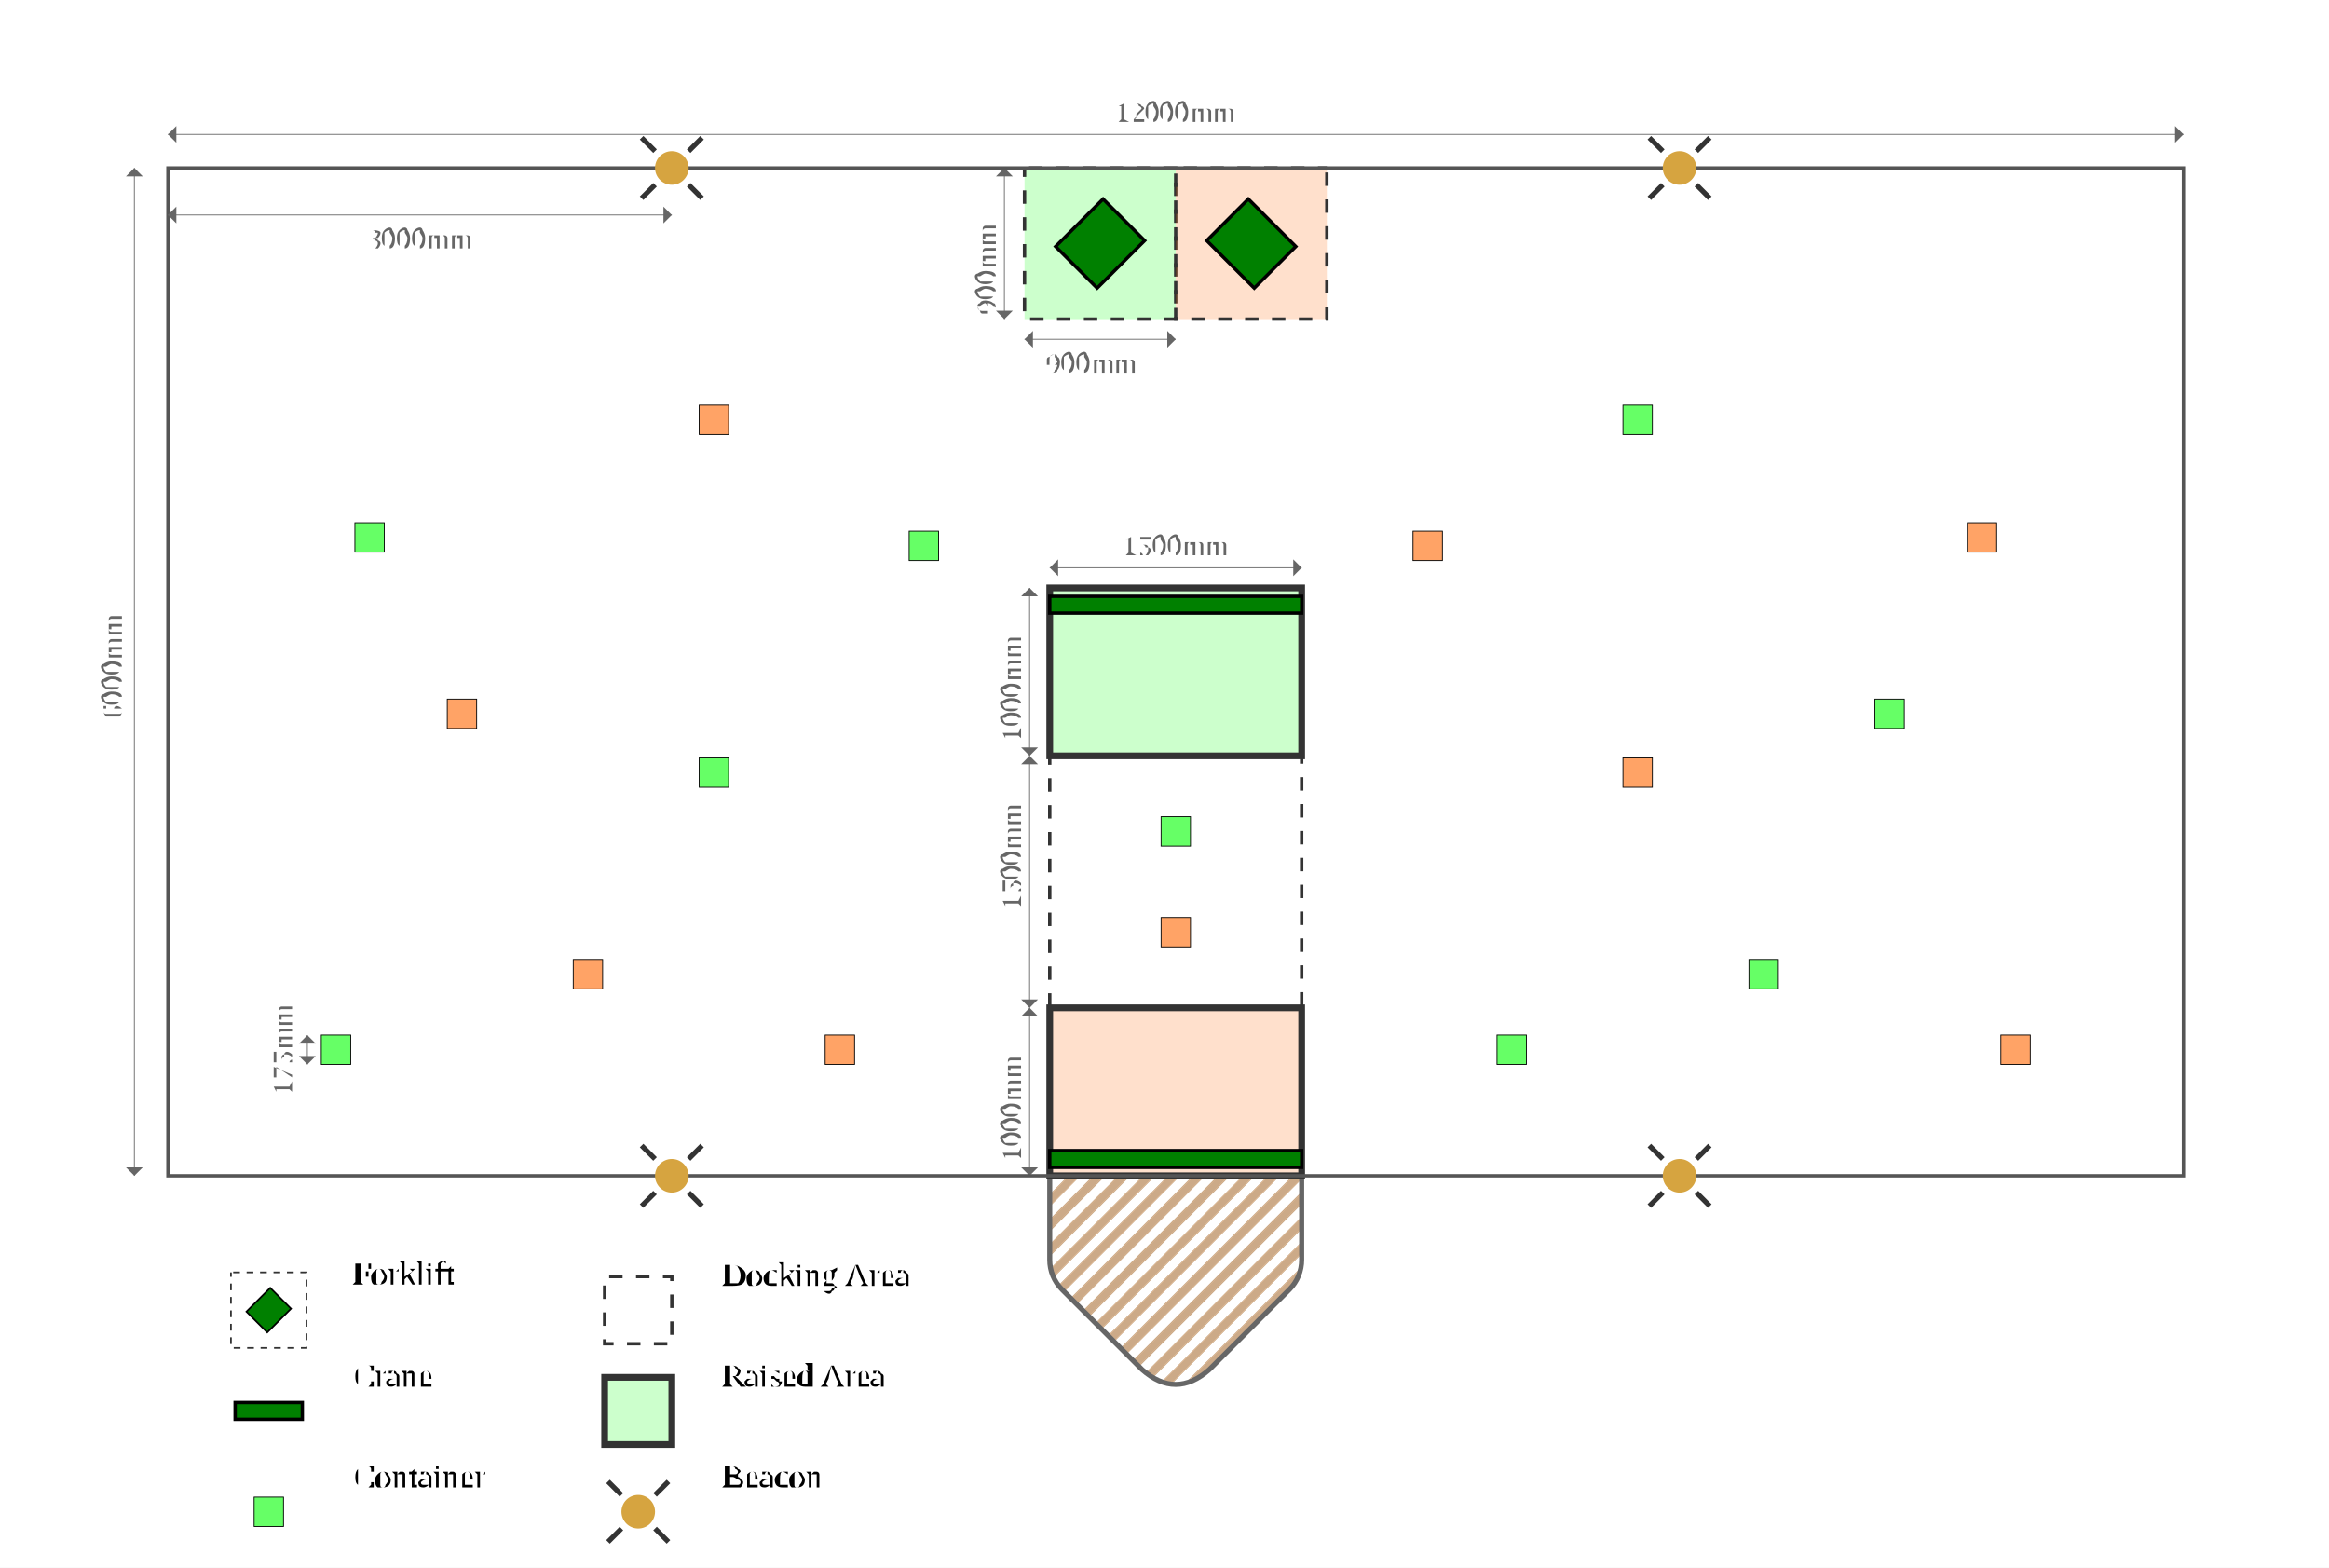
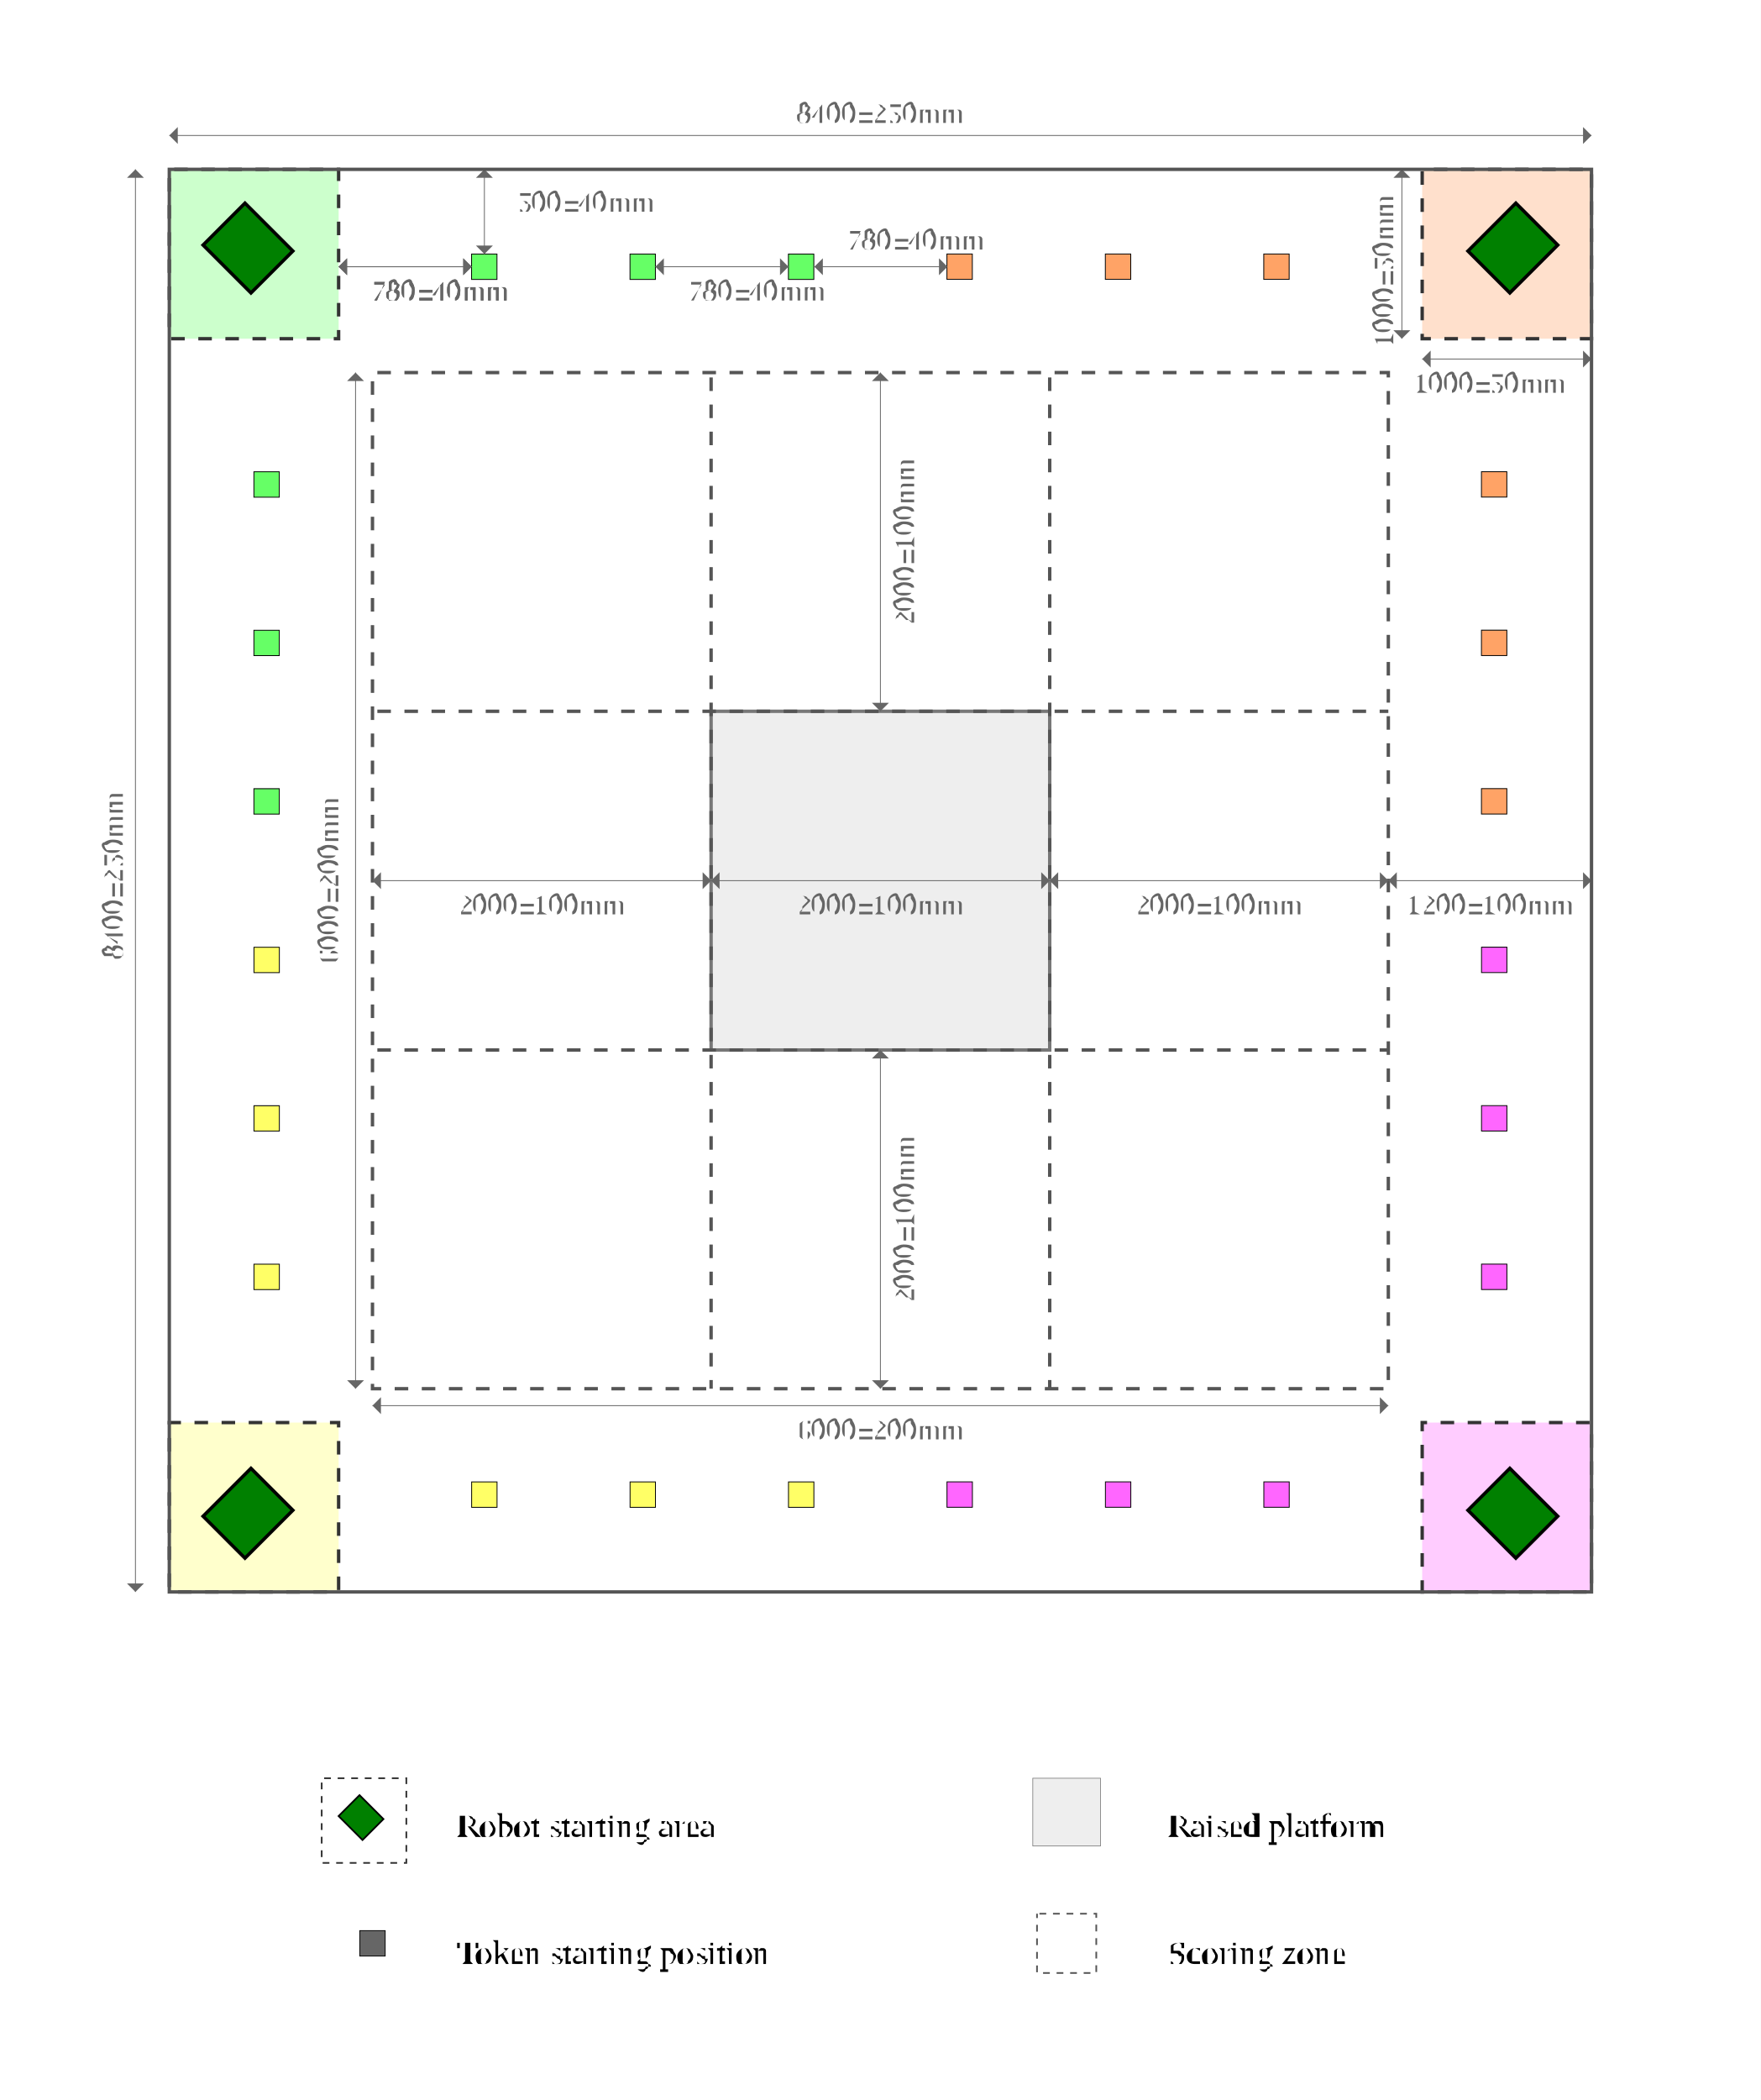
- <svg xmlns="http://www.w3.org/2000/svg" xmlns:xlink="http://www.w3.org/1999/xlink" version="1.1" baseProfile="full" width="1040" height="700">
+ <svg xmlns="http://www.w3.org/2000/svg" xmlns:xlink="http://www.w3.org/1999/xlink" version="1.1" baseProfile="full" width="1040" height="1240">
  <style type="text/css">
    
+ 
      .arena-wall {
          fill: none;
          stroke: #555;
          stroke-width: .02;
      }

      .platform {
          fill: #eee;
          stroke: #777;
          stroke-width: .02;
      }

-       .robot {
+       #robot {
          fill: green;
          fill-opacity: 1;
          stroke: black;
          stroke-width: 0.02;
      }

      .corner {
          fill-opacity: 0.2;
      }
      .corner-0 {
          fill: #00ff00;
      }
      .corner-1 {
          fill: #ff6600;
      }
- 
-       .container {
+       .corner-2 {
+           fill: #ff00ff;
+       }
+       .corner-3 {
+           fill: #ffff00;
+       }
+ 
+       #token {
          fill-opacity: 0.6;
          stroke: black;
          stroke-width: 0.005;
      }

      .starting-area {
          stroke: #333;
          stroke-width: 0.02;
          /*stroke-dasharray: 0.141, 0.141;*/
          stroke-dasharray: 0.08 0.08;
          stroke-dashoffset: -50%;
      }

-       .docking-area {
-           fill: none;
-           stroke: #333;
+       .scoring-zone {
+           stroke: #555;
          stroke-width: 0.02;
          stroke-dasharray: 0.08 0.08;
          stroke-dashoffset: -50%;
-       }
- 
-       .raised-area {
-           fill-opacity: 0.2;
-           stroke: #333;
-           stroke-width: 0.04;
-       }
- 
-       .prow {
-           fill: url(#diagonal-hatch);
-           stroke: #666;
-           stroke-width: 0.03;
-           stroke-linejoin: round;
+           fill: none;
      }

      .dimension line {
        stroke: #666;
        stroke-width: 0.005;
        marker-start: url(#dimension-arrow-head-start);
        marker-end: url(#dimension-arrow-head-end);
      }

      .dimension text {
        fill: #666;
        font-size: 0.175px;
      }
      .dimension text.above {
        text-anchor: middle;
      }
      .dimension text.left-rotated {
        text-anchor: middle;
        transform: rotate(-90deg);
      }
      .dimension text.left {
        text-anchor: end;
        dominant-baseline: middle;
      }
      .dimension text.right {
        text-anchor: start;
        dominant-baseline: middle;
      }

      .dimension-arrow-head {
        fill: #666;
      }

      .dimension-guide {
        stroke: #666;
        stroke-width: 0.01;
        stroke-dasharray: 0.003 0.04;
        stroke-linecap: round;
        fill: none;
      }

      .legend-label {
        font-size: 0.2px;
        text-anchor: start;
        dominant-baseline: middle;
      }

-       .beacon {
-         fill: #d6a440;
-         stroke: none;
-       }
- 
-       .beacon-ray {
-         fill: none;
-         stroke: #333;
-         stroke-width: 0.03;
-       }
- 
    
  </style>
  <defs>
-     <pattern id="diagonal-hatch" patternUnits="objectBoundingBox" width="1" height="1" patternTransform="scale(0.07) rotate(45)">
-       <rect width="0.75" height="2" x="0" y="0" style="fill:#ca8; stroke:none" />
-     </pattern>
-     <rect width="0.35" height="0.4" x="-0.175" y="-0.2" class="robot" id="robot" />
-     <g id="beacon">
-       <circle class="beacon" cx="0" cy="0" r="0.1" />
-       <line x1="0.1" y1="0.1" x2="0.18" y2="0.18" class="beacon-ray" />
-       <line x1="-0.1" y1="0.1" x2="-0.18" y2="0.18" class="beacon-ray" />
-       <line x1="-0.1" y1="-0.1" x2="-0.18" y2="-0.18" class="beacon-ray" />
-       <line x1="0.1" y1="-0.1" x2="0.18" y2="-0.18" class="beacon-ray" />
-     </g>
+     <rect width="0.35" height="0.4" x="-0.175" y="-0.25" id="robot" />
    <g id="starting-area">
-       <rect width="0.9" height="0.9" x="-0.45" y="-0.45" class="starting-area" />
-       <g transform="rotate(45)">
+       <rect width="1" height="1" x="0" y="0" class="starting-area" />
+       <g transform="translate(0.5 0.5) rotate(-45)">
        <use xlink:href="#robot" />
      </g>
    </g>
-     <rect id="container" width="0.175" height="0.175" x="-0.087" y="-0.087" class="container" />
-     <use id="container-0" xlink:href="#container" class="corner-0" />
-     <use id="container-1" xlink:href="#container" class="corner-1" />
+     <rect width="0.15" height="0.15" x="-0.075" y="-0.075" id="token" />
+     <g id="token-group">
+       <use xlink:href="#token" transform="translate(-0.9357 0)" />
+       <use xlink:href="#token" transform="translate(0 0)" />
+       <use xlink:href="#token" transform="translate(0.9357 0)" />
+     </g>
+     <g id="token-corner" transform="translate(4.2 0.575)">
+       <use xlink:href="#token-group" transform="translate(-1.404 0)" />
+       <use xlink:href="#token-group" transform="translate(-1.404  0) rotate(90 -2.2214 0)" />
+     </g>
+     <g id="scoring-zones">
+       <rect width="2" height="2" x="-1" y="-1" id="platform" class="platform" />
+       <rect width="6" height="6" x="-3" y="-3" class="scoring-zone" />
+       <line x1="-1" x2="-1" y1="-3" y2="3" class="scoring-zone" />
+       <line x1="1" x2="1" y1="-3" y2="3" class="scoring-zone" />
+       <line x1="-3" x2="3" y1="-1" y2="-1" class="scoring-zone" />
+       <line x1="-3" x2="3" y1="1" y2="1" class="scoring-zone" />
+       <g class="dimension" transform="translate(3 0)">
+         <line x1="0" y1="0" x2="1.2" y2="0" />
+         <text x="0.6" y="0.2" class="above">1200±100mm</text>
+       </g>
+       <g class="dimension" transform="translate(1 0)">
+         <line x1="0" y1="0" x2="2" y2="0" />
+         <text x="1" y="0.2" class="above">2000±100mm</text>
+       </g>
+       <g class="dimension" transform="translate(-1 0)">
+         <line x1="0" y1="0" x2="2" y2="0" />
+         <text x="1" y="0.2" class="above">2000±100mm</text>
+       </g>
+       <g class="dimension" transform="translate(-3 0)">
+         <line x1="0" y1="0" x2="2" y2="0" />
+         <text x="1" y="0.2" class="above">2000±100mm</text>
+       </g>
+       <g class="dimension" transform="translate(0 -3)">
+         <line x1="0" y1="0" x2="0" y2="2" />
+         <text x="-1" y="0.2" class="left-rotated">2000±100mm</text>
+       </g>
+       <g class="dimension" transform="translate(0 1)">
+         <line x1="0" y1="0" x2="0" y2="2" />
+         <text x="-1" y="0.2" class="left-rotated">2000±100mm</text>
+       </g>
+       <g class="dimension" transform="translate(-3 3.1)">
+         <line x1="0" y1="0" x2="6" y2="0" />
+         <text x="3" y="0.2" class="above">6000±200mm</text>
+       </g>
+       <g class="dimension" transform="translate(-3.1 -3)">
+         <line x1="0" y1="0" x2="0" y2="6" />
+         <text x="-3" y="-0.1" class="left-rotated">6000±200mm</text>
+       </g>
+     </g>
    <g id="dimension-arrow-head" transform="scale(0.05)">
      <path d="M0,0 L1,1 L1,-1 L0,0" class="dimension-arrow-head" />
    </g>
    <marker id="dimension-arrow-head-start" orient="auto" markerWidth="1" markerHeight="2" refX="0" refY="1" markerUnits="userSpaceOnUse">
      <use xlink:href="#dimension-arrow-head" transform="translate(0 1)" />
    </marker>
    <marker id="dimension-arrow-head-end" orient="auto" markerWidth="1" markerHeight="2" refX="1" refY="1" markerUnits="userSpaceOnUse">
      <use xlink:href="#dimension-arrow-head" transform="translate(1 1) scale(-1 1)" />
    </marker>
  </defs>
  <rect width="100%" height="100%" fill="white" />
-   <g id="arena-space" transform="scale(75)">
+   <g id="arena-space" transform="scale(100)">
    <g id="arena" transform="translate(1 1)">
-       <use class="corner corner-0" xlink:href="#starting-area" transform="translate(5.55 0.45)" />
-       <use class="corner corner-1" xlink:href="#starting-area" transform="translate(6.45 0.45) rotate(90)" />
-       <g class="dimension" transform="translate(6 0) translate(-0.9 1.02)">
-         <line x1="0" y1="0" x2="0.9" y2="0" />
-         <text x="0.4" y="0.2" class="above">900mm</text>
-       </g>
-       <g class="dimension" transform="translate(6 0) translate(-1.02 0)">
-         <line x1="0" y1="0.9" x2="0" y2="0" />
-         <text x="-0.6" y="-0.05" class="left-rotated">900mm</text>
-       </g>
-       <path d="M5.25,6 V6.5 A0.25 0.25 45 0 0 5.323 6.677 L5.8 7.154 Q6 7.33 6.2 7.154 L6.677 6.677 A0.25 0.25 45 0 0 6.75,6.5 V6" class="prow" />
-       <rect width="1.5" height="1" x="5.25" y="5" class="raised-area corner-1" />
-       <rect width="1.5" height="1.5" x="5.25" y="3.5" class="docking-area" />
-       <rect width="1.5" height="1" x="5.25" y="2.5" class="raised-area corner-0" />
-       <g class="dimension" transform="translate(6 5) translate(-0.87 0)">
+       <use class="corner corner-0" xlink:href="#starting-area" />
+       <use class="corner corner-1" xlink:href="#starting-area" transform="rotate(90 4.2 4.2)" />
+       <use class="corner corner-2" xlink:href="#starting-area" transform="rotate(180 4.2 4.2)" />
+       <use class="corner corner-3" xlink:href="#starting-area" transform="rotate(270 4.2 4.2)" />
+       <g class="dimension" transform="translate(8.4 0) translate(-1 1.12)">
+         <line x1="0" y1="0" x2="1" y2="0" />
+         <text x="0.4" y="0.2" class="above">1000±50mm</text>
+       </g>
+       <g class="dimension" transform="translate(8.4 0) translate(-1.12 0)">
        <line x1="0" y1="1" x2="0" y2="0" />
-         <text x="-0.6" y="-0.05" class="left-rotated">1000mm</text>
-       </g>
-       <g class="dimension" transform="translate(6 3.5) translate(-0.87 0)">
-         <line x1="0" y1="1.5" x2="0" y2="0" />
-         <text x="-0.6" y="-0.05" class="left-rotated">1500mm</text>
-       </g>
-       <g class="dimension" transform="translate(6 2.5) translate(-0.87 0)">
-         <line x1="0" y1="1" x2="0" y2="0" />
-         <text x="-0.6" y="-0.05" class="left-rotated">1000mm</text>
-       </g>
-       <g class="dimension" transform="translate(6 2.38)">
-         <line x1="-0.75" y1="0" x2="0.75" y2="0" />
-         <text x="0" y="-0.075" class="above">1500mm</text>
-       </g>
-       <g transform="translate(6, 3) scale(1 -1)">
-         <use xlink:href="#container-0" transform="translate(-5 -2.25)" />
-         <use xlink:href="#container-1" transform="translate(-3.5 -1.8)" />
-         <use xlink:href="#container-1" transform="translate(-2 -2.25)" />
-         <use xlink:href="#container-1" transform="translate(-4.25 -0.25)" />
-         <use xlink:href="#container-0" transform="translate(-2.75 -0.6)" />
-         <use xlink:href="#container-0" transform="translate(-4.8 0.8)" />
-         <use xlink:href="#container-1" transform="translate(-2.75 1.5)" />
-         <use xlink:href="#container-0" transform="translate(-1.5 0.75)" />
-         <use xlink:href="#container-1" transform="translate(5 -2.25)" />
-         <use xlink:href="#container-0" transform="translate(3.5 -1.8)" />
-         <use xlink:href="#container-0" transform="translate(2 -2.25)" />
-         <use xlink:href="#container-0" transform="translate(4.25 -0.25)" />
-         <use xlink:href="#container-1" transform="translate(2.75 -0.6)" />
-         <use xlink:href="#container-1" transform="translate(4.8 0.8)" />
-         <use xlink:href="#container-0" transform="translate(2.75 1.5)" />
-         <use xlink:href="#container-1" transform="translate(1.5 0.75)" />
-         <use xlink:href="#container-1" transform="translate(0 -1.55)" />
-         <use xlink:href="#container-0" transform="translate(0 -0.95)" />
-       </g>
-       <g class="dimension" transform="translate(6, 3)">
-         <line x1="-5.17" y1="2.337" x2="-5.17" y2="2.163" />
-         <g transform="translate(-5.14 2.25)">
-           <text class="left-rotated" x="0.0" y="-0.12">175mm</text>
-         </g>
-       </g>
-       <rect width="1.5" height="0.1" x="5.25" y="2.55" class="robot" />
-       <rect width="1.5" height="0.1" x="5.25" y="5.85" class="robot" />
-       <rect width="12" height="6" x="0" y="0" class="arena-wall" />
-       <g class="dimension" transform="translate(6 -0.2)">
-         <line x1="-6" y1="0" x2="6" y2="0" />
-         <text x="0" y="-0.075" class="above">12000mm</text>
-       </g>
-       <g class="dimension" transform="translate(-0.2 3)">
-         <line x1="0" y1="-3" x2="0" y2="3" />
-         <text x="0.03" y="-0.075" class="left-rotated">6000mm</text>
-       </g>
-       <use xlink:href="#beacon" x="3" y="0" />
-       <use xlink:href="#beacon" x="9" y="0" />
-       <use xlink:href="#beacon" x="9" y="6" />
-       <use xlink:href="#beacon" x="3" y="6" />
-       <g class="dimension" transform="translate(1.5 0.28)">
-         <line x1="-1.5" y1="0" x2="1.5" y2="0" />
-         <text x="0" y="0.2" class="above">3000mm</text>
-       </g>
-     </g>
-     <g id="legend" transform="translate(1.6 7.8)">
+         <text x="-0.6" y="-0.05" class="left-rotated">1000±50mm</text>
+       </g>
+       <use xlink:href="#scoring-zones" transform="translate(4.2 4.2)" />
+       <use class="corner-0" xlink:href="#token-corner" />
+       <use class="corner-1" xlink:href="#token-corner" transform="rotate(90 4.2 4.2)" />
+       <use class="corner-2" xlink:href="#token-corner" transform="rotate(180 4.2 4.2)" />
+       <use class="corner-3" xlink:href="#token-corner" transform="rotate(270 4.2 4.2)" />
+       <g class="dimension" transform="translate(1 0.575)">
+         <line x1="0" y1="0" x2="0.786" y2="0" />
+         <text x="0.6" y="0.2" class="above">780±40mm</text>
+       </g>
+       <g class="dimension" transform="translate(1 0.575)">
+         <line x1="0" y1="0" x2="0.786" y2="0" />
+         <text x="0.6" y="0.2" class="above">780±40mm</text>
+       </g>
+       <g class="dimension" transform="translate(1.861 0)">
+         <line x1="0" y1="0" x2="0" y2="0.5" />
+         <text x="0.6" y="0.25" class="above">500±40mm</text>
+       </g>
+       <g class="dimension" transform="translate(2.871 0.575)">
+         <line x1="0" y1="0" x2="0.786" y2="0" />
+         <text x="0.6" y="0.2" class="above">780±40mm</text>
+       </g>
+       <g class="dimension" transform="translate(3.81 0.575)">
+         <line x1="0" y1="0" x2="0.786" y2="0" />
+         <text x="0.6" y="-0.1" class="above">780±40mm</text>
+       </g>
+       <rect width="8.4" height="8.4" x="0" y="0" class="arena-wall" />
+       <g class="dimension" transform="translate(4.2 -0.2)">
+         <line x1="-4.2" y1="0" x2="4.2" y2="0" />
+         <text x="0" y="-0.075" class="above">8400±250mm</text>
+       </g>
+       <g class="dimension" transform="translate(-0.2 4.2)">
+         <line x1="0" y1="-4.2" x2="0" y2="4.2" />
+         <text x="0.03" y="-0.075" class="left-rotated">8400±250mm</text>
+       </g>
+     </g>
+     <g id="legend" transform="translate(2.2 10.8)">
      <g transform="translate(0 0)">
-         <use fill="none" xlink:href="#starting-area" transform="scale(0.5)" />
-         <text x="0.5" y="-0.2" class="legend-label">Forklift</text>
-       </g>
-       <g transform="translate(0 0.6)">
-         <rect class="robot" width="0.4" height="0.1" x="-0.2" y="-0.05" />
-         <text x="0.5" y="-0.19" class="legend-label">Crane</text>
-       </g>
-       <g transform="translate(0 1.2)">
-         <use xlink:href="#container-0" />
-         <text x="0.5" y="-0.19" class="legend-label">Container</text>
-       </g>
-       <g transform="translate(2.2 0)">
-         <rect width="0.4" height="0.4" x="-0.2" y="-0.2" class="docking-area" />
-         <text x="0.5" y="-0.19" class="legend-label">Docking Area</text>
-       </g>
-       <g transform="translate(2.2 0.6)">
-         <rect width="0.4" height="0.4" x="-0.2" y="-0.2" class="raised-area corner-0" />
-         <text x="0.5" y="-0.19" class="legend-label">Raised Area</text>
-       </g>
-       <g transform="translate(2.2 1.2)">
-         <use xlink:href="#beacon" />
-         <text x="0.5" y="-0.19" class="legend-label">Beacon</text>
+         <use fill="none" xlink:href="#starting-area" transform="scale(0.5) translate(-0.6 -0.6)" />
+         <text x="0.5" y="0" class="legend-label">Robot starting area</text>
+       </g>
+       <g transform="translate(0 0.75)">
+         <use xlink:href="#token" transform="translate(0 -0.075)" />
+         <text x="0.5" y="0" class="legend-label">Token starting position</text>
+       </g>
+       <g transform="translate(4.2 0)">
+         <use xlink:href="#platform" transform="scale(0.2) translate(-0.5 -0.5)" />
+         <text x="0.5" y="0" class="legend-label">Raised platform</text>
+       </g>
+       <g transform="translate(4.2 0.75)">
+         <rect width="0.7" height="0.7" x="-0.55" y="-0.5" class="scoring-zone" transform="scale(0.5)" />
+         <text x="0.5" y="0" class="legend-label">Scoring zone</text>
      </g>
    </g>
  </g>
</svg>
